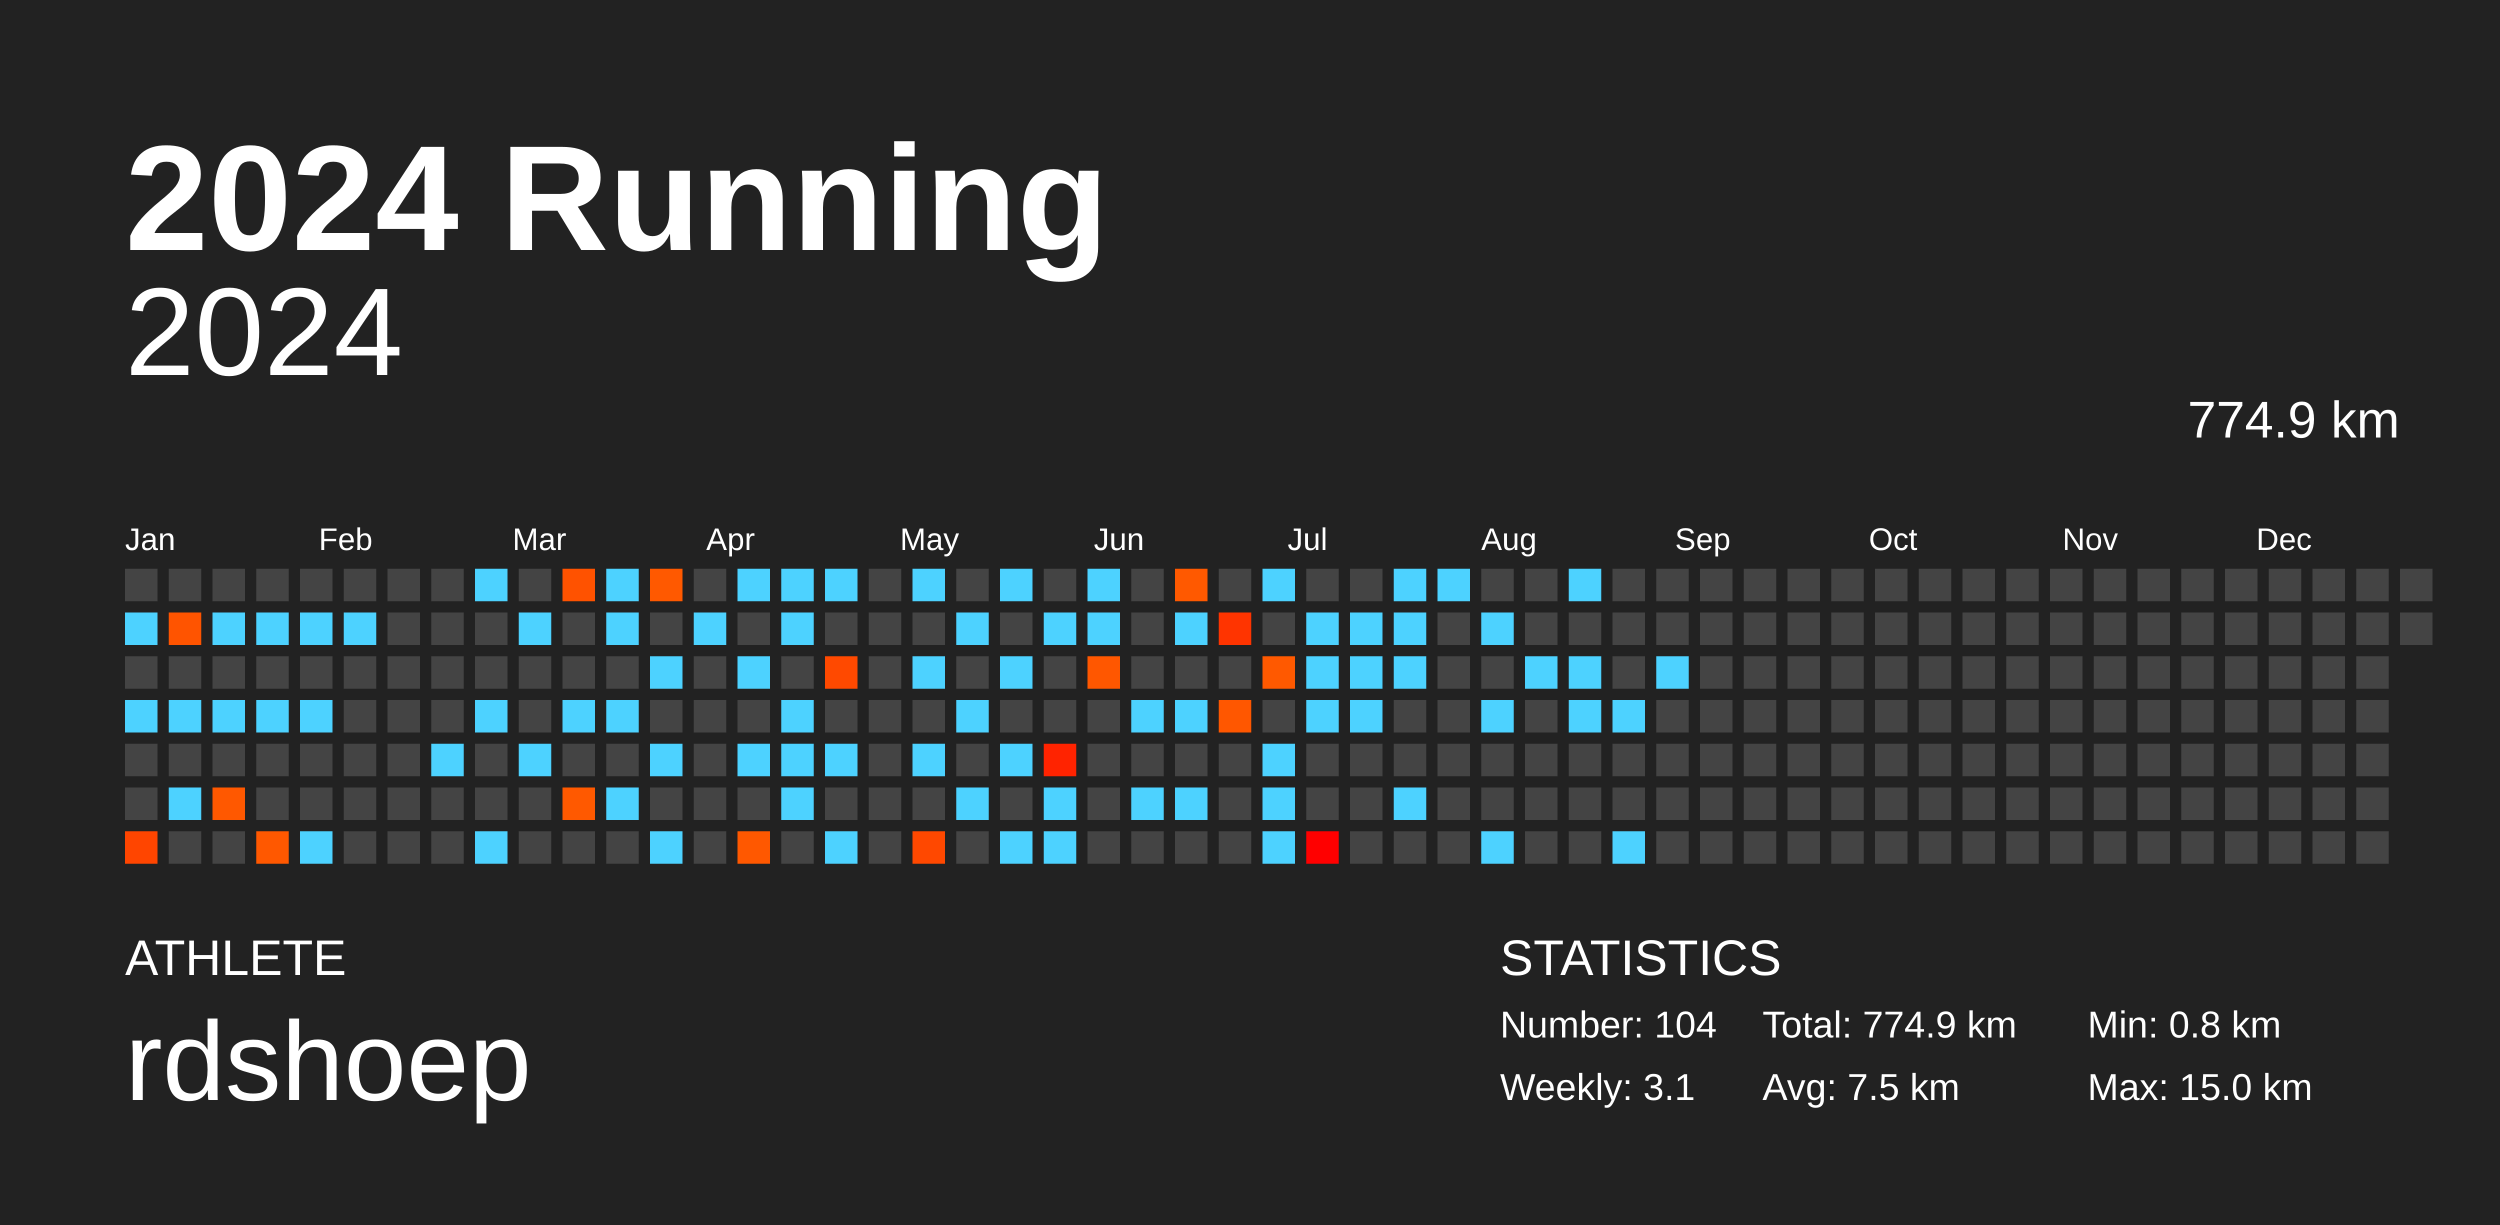
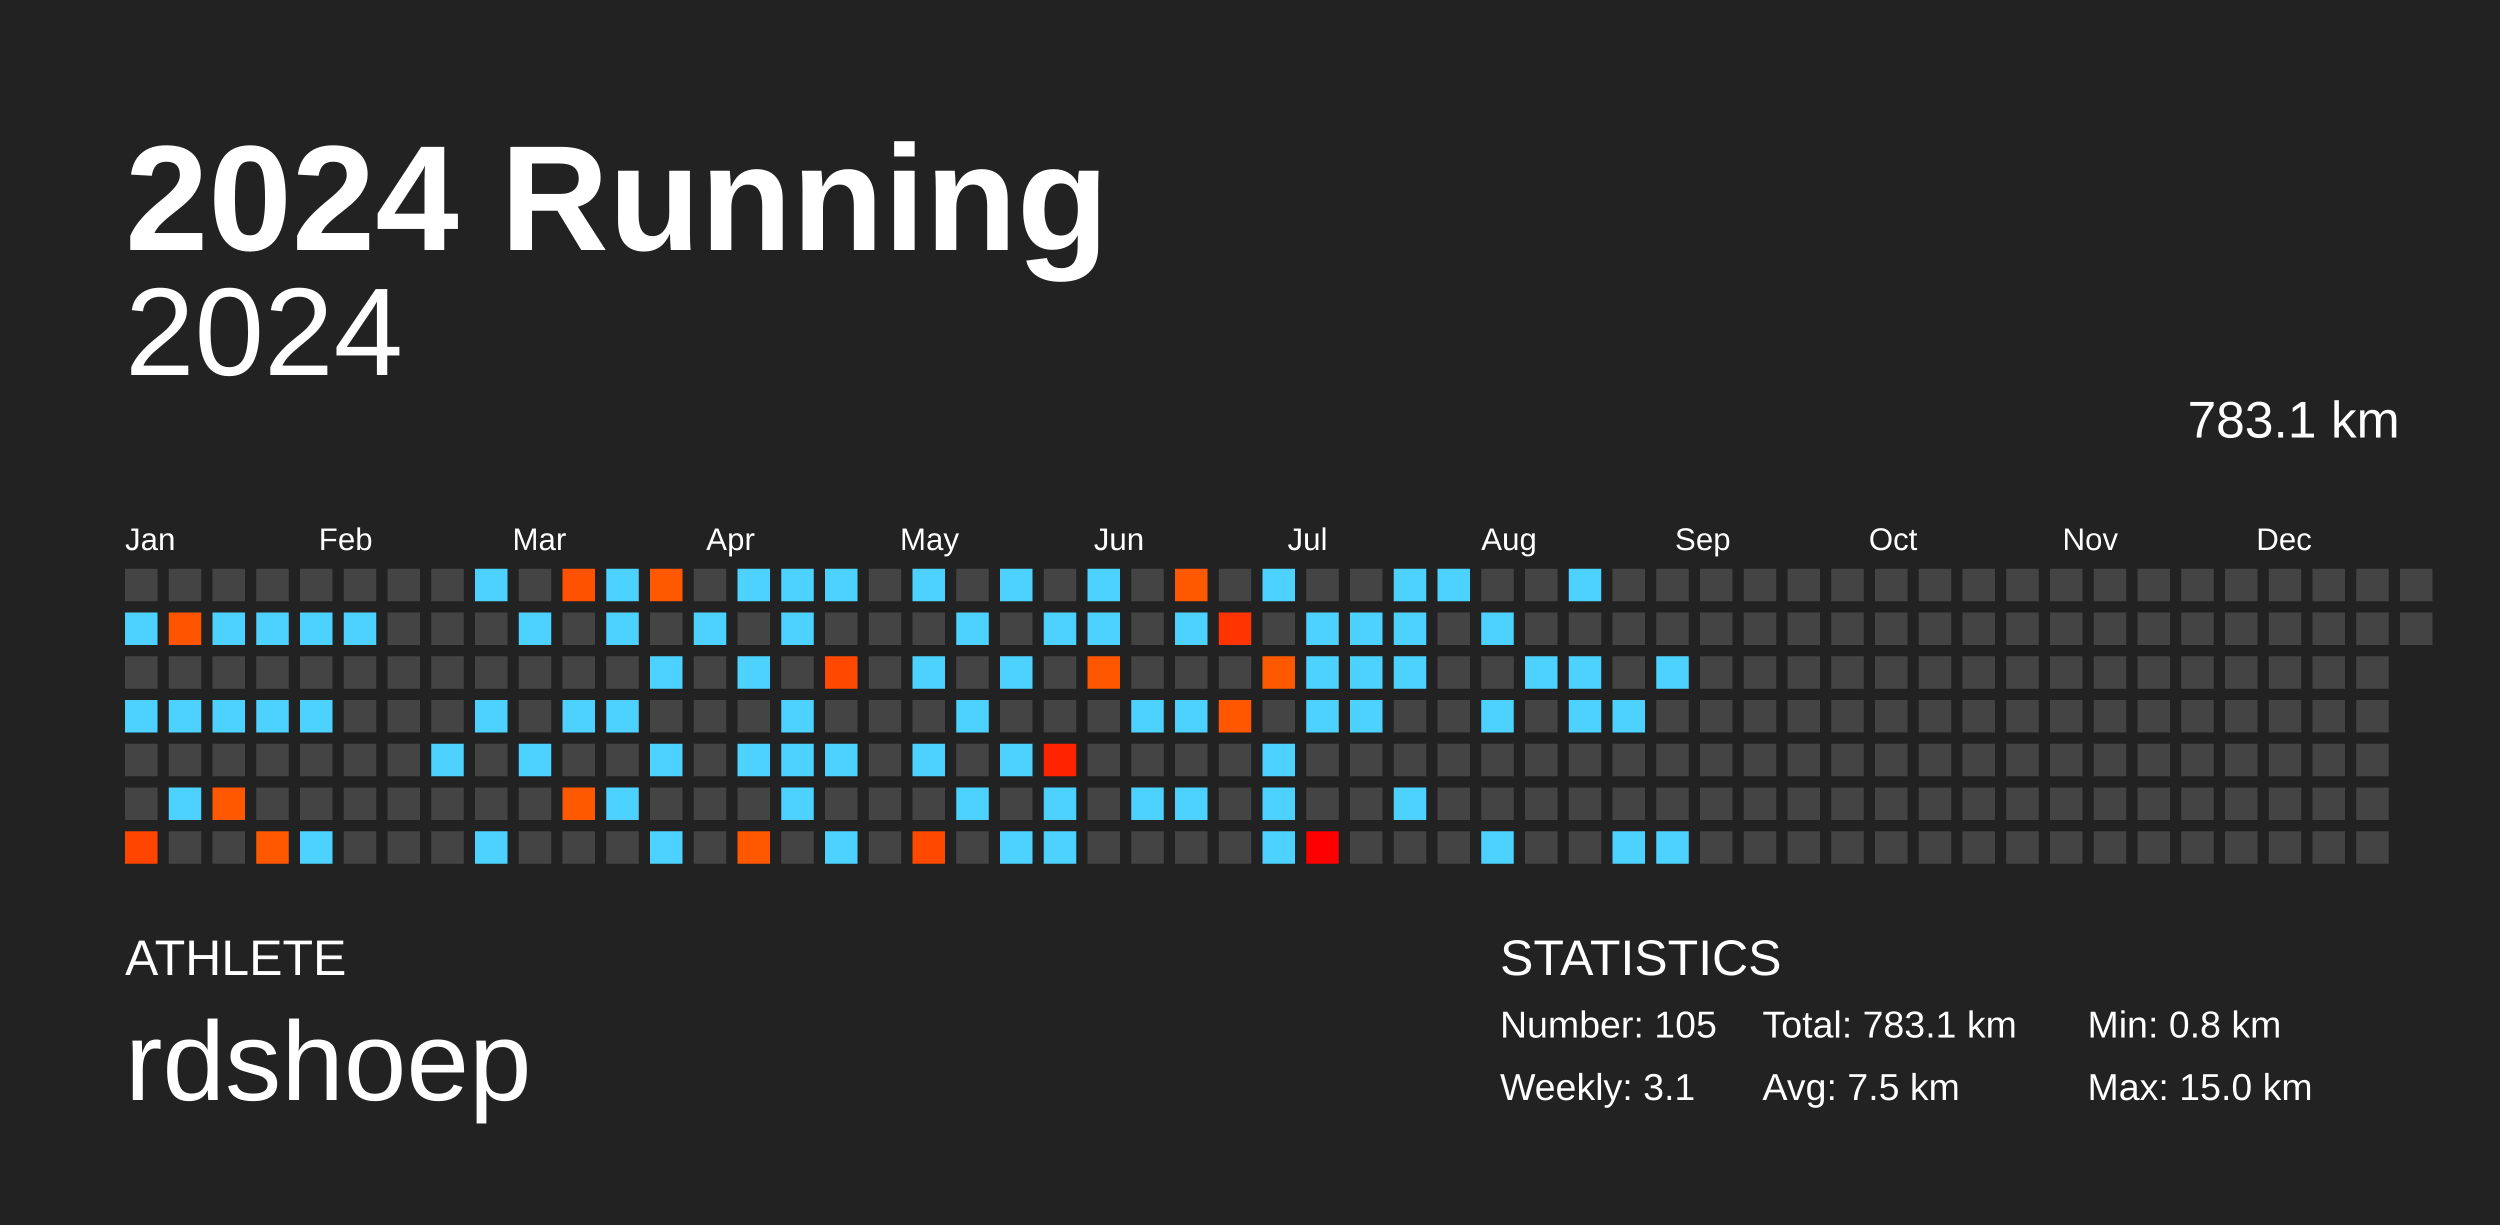
<svg xmlns="http://www.w3.org/2000/svg" baseProfile="full" height="98mm" version="1.1" viewBox="0,0,200,98" width="200mm">
  <defs />
  <rect fill="#222222" height="98" width="200" x="0" y="0" />
  <text fill="#FFFFFF" style="font-size:12px; font-family:Arial; font-weight:bold;" x="10" y="20">2024 Running</text>
  <text fill="#FFFFFF" style="font-size:4px; font-family:Arial" x="10" y="78">ATHLETE</text>
  <text fill="#FFFFFF" style="font-size:9px; font-family:Arial" x="10" y="88">rdshoep</text>
  <text fill="#FFFFFF" style="font-size:4px; font-family:Arial" x="120" y="78">STATISTICS</text>
-   <text fill="#FFFFFF" style="font-size:3px; font-family:Arial" x="120" y="83">Number: 104</text>
+   <text fill="#FFFFFF" style="font-size:3px; font-family:Arial" x="120" y="83">Number: 105</text>
  <text fill="#FFFFFF" style="font-size:3px; font-family:Arial" x="120" y="88">Weekly: 3.1</text>
-   <text fill="#FFFFFF" style="font-size:3px; font-family:Arial" x="141" y="83">Total: 774.9 km</text>
+   <text fill="#FFFFFF" style="font-size:3px; font-family:Arial" x="141" y="83">Total: 783.1 km</text>
  <text fill="#FFFFFF" style="font-size:3px; font-family:Arial" x="141" y="88">Avg: 7.5 km</text>
  <text fill="#FFFFFF" style="font-size:3px; font-family:Arial" x="167" y="83">Min: 0.8 km</text>
  <text fill="#FFFFFF" style="font-size:3px; font-family:Arial" x="167" y="88">Max: 15.0 km</text>
  <text alignment-baseline="hanging" fill="#FFFFFF" style="font-size:10.0px; font-family:Arial;" x="10" y="30">2024</text>
-   <text alignment-baseline="hanging" fill="#FFFFFF" style="font-size:4.125px; font-family:Arial;" x="175" y="35">774.9 km</text>
+   <text alignment-baseline="hanging" fill="#FFFFFF" style="font-size:4.125px; font-family:Arial;" x="175" y="35">783.1 km</text>
  <text fill="#FFFFFF" style="font-size:2.5px; font-family:Arial" x="10.0" y="44">Jan</text>
  <text fill="#FFFFFF" style="font-size:2.5px; font-family:Arial" x="25.5" y="44">Feb</text>
  <text fill="#FFFFFF" style="font-size:2.5px; font-family:Arial" x="41.0" y="44">Mar</text>
  <text fill="#FFFFFF" style="font-size:2.5px; font-family:Arial" x="56.5" y="44">Apr</text>
  <text fill="#FFFFFF" style="font-size:2.5px; font-family:Arial" x="72.0" y="44">May</text>
  <text fill="#FFFFFF" style="font-size:2.5px; font-family:Arial" x="87.5" y="44">Jun</text>
  <text fill="#FFFFFF" style="font-size:2.5px; font-family:Arial" x="103.0" y="44">Jul</text>
  <text fill="#FFFFFF" style="font-size:2.5px; font-family:Arial" x="118.5" y="44">Aug</text>
  <text fill="#FFFFFF" style="font-size:2.5px; font-family:Arial" x="134.0" y="44">Sep</text>
  <text fill="#FFFFFF" style="font-size:2.5px; font-family:Arial" x="149.5" y="44">Oct</text>
  <text fill="#FFFFFF" style="font-size:2.5px; font-family:Arial" x="165.0" y="44">Nov</text>
  <text fill="#FFFFFF" style="font-size:2.5px; font-family:Arial" x="180.5" y="44">Dec</text>
  <rect fill="#444444" height="2.6" width="2.6" x="10.0" y="45.5" />
  <rect fill="#4dd2ff" height="2.6" width="2.6" x="10.0" y="49.0" />
  <rect fill="#444444" height="2.6" width="2.6" x="10.0" y="52.5" />
  <rect fill="#4dd2ff" height="2.6" width="2.6" x="10.0" y="56.0" />
  <rect fill="#444444" height="2.6" width="2.6" x="10.0" y="59.5" />
  <rect fill="#444444" height="2.6" width="2.6" x="10.0" y="63.0" />
  <rect fill="#ff4500" height="2.6" width="2.6" x="10.0" y="66.5" />
  <rect fill="#444444" height="2.6" width="2.6" x="13.5" y="45.5" />
  <rect fill="#ff5400" height="2.6" width="2.6" x="13.5" y="49.0" />
  <rect fill="#444444" height="2.6" width="2.6" x="13.5" y="52.5" />
  <rect fill="#4dd2ff" height="2.6" width="2.6" x="13.5" y="56.0" />
  <rect fill="#444444" height="2.6" width="2.6" x="13.5" y="59.5" />
  <rect fill="#4dd2ff" height="2.6" width="2.6" x="13.5" y="63.0" />
  <rect fill="#444444" height="2.6" width="2.6" x="13.5" y="66.5" />
  <rect fill="#444444" height="2.6" width="2.6" x="17.0" y="45.5" />
  <rect fill="#4dd2ff" height="2.6" width="2.6" x="17.0" y="49.0" />
  <rect fill="#444444" height="2.6" width="2.6" x="17.0" y="52.5" />
  <rect fill="#4dd2ff" height="2.6" width="2.6" x="17.0" y="56.0" />
  <rect fill="#444444" height="2.6" width="2.6" x="17.0" y="59.5" />
  <rect fill="#ff5800" height="2.6" width="2.6" x="17.0" y="63.0" />
  <rect fill="#444444" height="2.6" width="2.6" x="17.0" y="66.5" />
  <rect fill="#444444" height="2.6" width="2.6" x="20.5" y="45.5" />
  <rect fill="#4dd2ff" height="2.6" width="2.6" x="20.5" y="49.0" />
  <rect fill="#444444" height="2.6" width="2.6" x="20.5" y="52.5" />
  <rect fill="#4dd2ff" height="2.6" width="2.6" x="20.5" y="56.0" />
  <rect fill="#444444" height="2.6" width="2.6" x="20.5" y="59.5" />
  <rect fill="#444444" height="2.6" width="2.6" x="20.5" y="63.0" />
  <rect fill="#ff5800" height="2.6" width="2.6" x="20.5" y="66.5" />
  <rect fill="#444444" height="2.6" width="2.6" x="24.0" y="45.5" />
  <rect fill="#4dd2ff" height="2.6" width="2.6" x="24.0" y="49.0" />
  <rect fill="#444444" height="2.6" width="2.6" x="24.0" y="52.5" />
  <rect fill="#4dd2ff" height="2.6" width="2.6" x="24.0" y="56.0" />
  <rect fill="#444444" height="2.6" width="2.6" x="24.0" y="59.5" />
  <rect fill="#444444" height="2.6" width="2.6" x="24.0" y="63.0" />
  <rect fill="#4dd2ff" height="2.6" width="2.6" x="24.0" y="66.5" />
  <rect fill="#444444" height="2.6" width="2.6" x="27.5" y="45.5" />
  <rect fill="#4dd2ff" height="2.6" width="2.6" x="27.5" y="49.0" />
  <rect fill="#444444" height="2.6" width="2.6" x="27.5" y="52.5" />
  <rect fill="#444444" height="2.6" width="2.6" x="27.5" y="56.0" />
  <rect fill="#444444" height="2.6" width="2.6" x="27.5" y="59.5" />
  <rect fill="#444444" height="2.6" width="2.6" x="27.5" y="63.0" />
  <rect fill="#444444" height="2.6" width="2.6" x="27.5" y="66.5" />
  <rect fill="#444444" height="2.6" width="2.6" x="31.0" y="45.5" />
  <rect fill="#444444" height="2.6" width="2.6" x="31.0" y="49.0" />
  <rect fill="#444444" height="2.6" width="2.6" x="31.0" y="52.5" />
  <rect fill="#444444" height="2.6" width="2.6" x="31.0" y="56.0" />
  <rect fill="#444444" height="2.6" width="2.6" x="31.0" y="59.5" />
  <rect fill="#444444" height="2.6" width="2.6" x="31.0" y="63.0" />
  <rect fill="#444444" height="2.6" width="2.6" x="31.0" y="66.5" />
  <rect fill="#444444" height="2.6" width="2.6" x="34.5" y="45.5" />
  <rect fill="#444444" height="2.6" width="2.6" x="34.5" y="49.0" />
  <rect fill="#444444" height="2.6" width="2.6" x="34.5" y="52.5" />
  <rect fill="#444444" height="2.6" width="2.6" x="34.5" y="56.0" />
  <rect fill="#4dd2ff" height="2.6" width="2.6" x="34.5" y="59.5" />
  <rect fill="#444444" height="2.6" width="2.6" x="34.5" y="63.0" />
  <rect fill="#444444" height="2.6" width="2.6" x="34.5" y="66.5" />
  <rect fill="#4dd2ff" height="2.6" width="2.6" x="38.0" y="45.5" />
  <rect fill="#444444" height="2.6" width="2.6" x="38.0" y="49.0" />
  <rect fill="#444444" height="2.6" width="2.6" x="38.0" y="52.5" />
  <rect fill="#4dd2ff" height="2.6" width="2.6" x="38.0" y="56.0" />
  <rect fill="#444444" height="2.6" width="2.6" x="38.0" y="59.5" />
  <rect fill="#444444" height="2.6" width="2.6" x="38.0" y="63.0" />
  <rect fill="#4dd2ff" height="2.6" width="2.6" x="38.0" y="66.5" />
  <rect fill="#444444" height="2.6" width="2.6" x="41.5" y="45.5" />
  <rect fill="#4dd2ff" height="2.6" width="2.6" x="41.5" y="49.0" />
  <rect fill="#444444" height="2.6" width="2.6" x="41.5" y="52.5" />
  <rect fill="#444444" height="2.6" width="2.6" x="41.5" y="56.0" />
  <rect fill="#4dd2ff" height="2.6" width="2.6" x="41.5" y="59.5" />
  <rect fill="#444444" height="2.6" width="2.6" x="41.5" y="63.0" />
  <rect fill="#444444" height="2.6" width="2.6" x="41.5" y="66.5" />
  <rect fill="#ff5200" height="2.6" width="2.6" x="45.0" y="45.5" />
  <rect fill="#444444" height="2.6" width="2.6" x="45.0" y="49.0" />
  <rect fill="#444444" height="2.6" width="2.6" x="45.0" y="52.5" />
  <rect fill="#4dd2ff" height="2.6" width="2.6" x="45.0" y="56.0" />
  <rect fill="#444444" height="2.6" width="2.6" x="45.0" y="59.5" />
  <rect fill="#ff5900" height="2.6" width="2.6" x="45.0" y="63.0" />
  <rect fill="#444444" height="2.6" width="2.6" x="45.0" y="66.5" />
  <rect fill="#4dd2ff" height="2.6" width="2.6" x="48.5" y="45.5" />
  <rect fill="#4dd2ff" height="2.6" width="2.6" x="48.5" y="49.0" />
  <rect fill="#444444" height="2.6" width="2.6" x="48.5" y="52.5" />
  <rect fill="#4dd2ff" height="2.6" width="2.6" x="48.5" y="56.0" />
  <rect fill="#444444" height="2.6" width="2.6" x="48.5" y="59.5" />
  <rect fill="#4dd2ff" height="2.6" width="2.6" x="48.5" y="63.0" />
  <rect fill="#444444" height="2.6" width="2.6" x="48.5" y="66.5" />
  <rect fill="#ff5900" height="2.6" width="2.6" x="52.0" y="45.5" />
  <rect fill="#444444" height="2.6" width="2.6" x="52.0" y="49.0" />
  <rect fill="#4dd2ff" height="2.6" width="2.6" x="52.0" y="52.5" />
  <rect fill="#444444" height="2.6" width="2.6" x="52.0" y="56.0" />
  <rect fill="#4dd2ff" height="2.6" width="2.6" x="52.0" y="59.5" />
  <rect fill="#444444" height="2.6" width="2.6" x="52.0" y="63.0" />
  <rect fill="#4dd2ff" height="2.6" width="2.6" x="52.0" y="66.5" />
  <rect fill="#444444" height="2.6" width="2.6" x="55.5" y="45.5" />
  <rect fill="#4dd2ff" height="2.6" width="2.6" x="55.5" y="49.0" />
  <rect fill="#444444" height="2.6" width="2.6" x="55.5" y="52.5" />
  <rect fill="#444444" height="2.6" width="2.6" x="55.5" y="56.0" />
  <rect fill="#444444" height="2.6" width="2.6" x="55.5" y="59.5" />
  <rect fill="#444444" height="2.6" width="2.6" x="55.5" y="63.0" />
  <rect fill="#444444" height="2.6" width="2.6" x="55.5" y="66.5" />
  <rect fill="#4dd2ff" height="2.6" width="2.6" x="59.0" y="45.5" />
  <rect fill="#444444" height="2.6" width="2.6" x="59.0" y="49.0" />
  <rect fill="#4dd2ff" height="2.6" width="2.6" x="59.0" y="52.5" />
  <rect fill="#444444" height="2.6" width="2.6" x="59.0" y="56.0" />
  <rect fill="#4dd2ff" height="2.6" width="2.6" x="59.0" y="59.5" />
  <rect fill="#444444" height="2.6" width="2.6" x="59.0" y="63.0" />
  <rect fill="#ff5800" height="2.6" width="2.6" x="59.0" y="66.5" />
  <rect fill="#4dd2ff" height="2.6" width="2.6" x="62.5" y="45.5" />
  <rect fill="#4dd2ff" height="2.6" width="2.6" x="62.5" y="49.0" />
  <rect fill="#444444" height="2.6" width="2.6" x="62.5" y="52.5" />
  <rect fill="#4dd2ff" height="2.6" width="2.6" x="62.5" y="56.0" />
  <rect fill="#4dd2ff" height="2.6" width="2.6" x="62.5" y="59.5" />
  <rect fill="#4dd2ff" height="2.6" width="2.6" x="62.5" y="63.0" />
  <rect fill="#444444" height="2.6" width="2.6" x="62.5" y="66.5" />
  <rect fill="#4dd2ff" height="2.6" width="2.6" x="66.0" y="45.5" />
  <rect fill="#444444" height="2.6" width="2.6" x="66.0" y="49.0" />
  <rect fill="#ff4900" height="2.6" width="2.6" x="66.0" y="52.5" />
  <rect fill="#444444" height="2.6" width="2.6" x="66.0" y="56.0" />
  <rect fill="#4dd2ff" height="2.6" width="2.6" x="66.0" y="59.5" />
  <rect fill="#444444" height="2.6" width="2.6" x="66.0" y="63.0" />
  <rect fill="#4dd2ff" height="2.6" width="2.6" x="66.0" y="66.5" />
  <rect fill="#444444" height="2.6" width="2.6" x="69.5" y="45.5" />
  <rect fill="#444444" height="2.6" width="2.6" x="69.5" y="49.0" />
  <rect fill="#444444" height="2.6" width="2.6" x="69.5" y="52.5" />
  <rect fill="#444444" height="2.6" width="2.6" x="69.5" y="56.0" />
  <rect fill="#444444" height="2.6" width="2.6" x="69.5" y="59.5" />
  <rect fill="#444444" height="2.6" width="2.6" x="69.5" y="63.0" />
  <rect fill="#444444" height="2.6" width="2.6" x="69.5" y="66.5" />
  <rect fill="#4dd2ff" height="2.6" width="2.6" x="73.0" y="45.5" />
  <rect fill="#444444" height="2.6" width="2.6" x="73.0" y="49.0" />
  <rect fill="#4dd2ff" height="2.6" width="2.6" x="73.0" y="52.5" />
  <rect fill="#444444" height="2.6" width="2.6" x="73.0" y="56.0" />
  <rect fill="#4dd2ff" height="2.6" width="2.6" x="73.0" y="59.5" />
  <rect fill="#444444" height="2.6" width="2.6" x="73.0" y="63.0" />
  <rect fill="#ff4800" height="2.6" width="2.6" x="73.0" y="66.5" />
  <rect fill="#444444" height="2.6" width="2.6" x="76.5" y="45.5" />
  <rect fill="#4dd2ff" height="2.6" width="2.6" x="76.5" y="49.0" />
  <rect fill="#444444" height="2.6" width="2.6" x="76.5" y="52.5" />
  <rect fill="#4dd2ff" height="2.6" width="2.6" x="76.5" y="56.0" />
  <rect fill="#444444" height="2.6" width="2.6" x="76.5" y="59.5" />
  <rect fill="#4dd2ff" height="2.6" width="2.6" x="76.5" y="63.0" />
  <rect fill="#444444" height="2.6" width="2.6" x="76.5" y="66.5" />
  <rect fill="#4dd2ff" height="2.6" width="2.6" x="80.0" y="45.5" />
  <rect fill="#444444" height="2.6" width="2.6" x="80.0" y="49.0" />
  <rect fill="#4dd2ff" height="2.6" width="2.6" x="80.0" y="52.5" />
  <rect fill="#444444" height="2.6" width="2.6" x="80.0" y="56.0" />
  <rect fill="#4dd2ff" height="2.6" width="2.6" x="80.0" y="59.5" />
  <rect fill="#444444" height="2.6" width="2.6" x="80.0" y="63.0" />
  <rect fill="#4dd2ff" height="2.6" width="2.6" x="80.0" y="66.5" />
  <rect fill="#444444" height="2.6" width="2.6" x="83.5" y="45.5" />
  <rect fill="#4dd2ff" height="2.6" width="2.6" x="83.5" y="49.0" />
  <rect fill="#444444" height="2.6" width="2.6" x="83.5" y="52.5" />
  <rect fill="#444444" height="2.6" width="2.6" x="83.5" y="56.0" />
  <rect fill="#ff2300" height="2.6" width="2.6" x="83.5" y="59.5" />
  <rect fill="#4dd2ff" height="2.6" width="2.6" x="83.5" y="63.0" />
  <rect fill="#4dd2ff" height="2.6" width="2.6" x="83.5" y="66.5" />
  <rect fill="#4dd2ff" height="2.6" width="2.6" x="87.0" y="45.5" />
  <rect fill="#4dd2ff" height="2.6" width="2.6" x="87.0" y="49.0" />
  <rect fill="#ff5700" height="2.6" width="2.6" x="87.0" y="52.5" />
  <rect fill="#444444" height="2.6" width="2.6" x="87.0" y="56.0" />
  <rect fill="#444444" height="2.6" width="2.6" x="87.0" y="59.5" />
  <rect fill="#444444" height="2.6" width="2.6" x="87.0" y="63.0" />
  <rect fill="#444444" height="2.6" width="2.6" x="87.0" y="66.5" />
  <rect fill="#444444" height="2.6" width="2.6" x="90.5" y="45.5" />
  <rect fill="#444444" height="2.6" width="2.6" x="90.5" y="49.0" />
  <rect fill="#444444" height="2.6" width="2.6" x="90.5" y="52.5" />
  <rect fill="#4dd2ff" height="2.6" width="2.6" x="90.5" y="56.0" />
  <rect fill="#444444" height="2.6" width="2.6" x="90.5" y="59.5" />
  <rect fill="#4dd2ff" height="2.6" width="2.6" x="90.5" y="63.0" />
  <rect fill="#444444" height="2.6" width="2.6" x="90.5" y="66.5" />
  <rect fill="#ff5900" height="2.6" width="2.6" x="94.0" y="45.5" />
  <rect fill="#4dd2ff" height="2.6" width="2.6" x="94.0" y="49.0" />
  <rect fill="#444444" height="2.6" width="2.6" x="94.0" y="52.5" />
  <rect fill="#4dd2ff" height="2.6" width="2.6" x="94.0" y="56.0" />
  <rect fill="#444444" height="2.6" width="2.6" x="94.0" y="59.5" />
  <rect fill="#4dd2ff" height="2.6" width="2.6" x="94.0" y="63.0" />
  <rect fill="#444444" height="2.6" width="2.6" x="94.0" y="66.5" />
  <rect fill="#444444" height="2.6" width="2.6" x="97.5" y="45.5" />
  <rect fill="#ff3400" height="2.6" width="2.6" x="97.5" y="49.0" />
  <rect fill="#444444" height="2.6" width="2.6" x="97.5" y="52.5" />
  <rect fill="#ff5700" height="2.6" width="2.6" x="97.5" y="56.0" />
  <rect fill="#444444" height="2.6" width="2.6" x="97.5" y="59.5" />
  <rect fill="#444444" height="2.6" width="2.6" x="97.5" y="63.0" />
  <rect fill="#444444" height="2.6" width="2.6" x="97.5" y="66.5" />
  <rect fill="#4dd2ff" height="2.6" width="2.6" x="101.0" y="45.5" />
  <rect fill="#444444" height="2.6" width="2.6" x="101.0" y="49.0" />
  <rect fill="#ff5900" height="2.6" width="2.6" x="101.0" y="52.5" />
  <rect fill="#444444" height="2.6" width="2.6" x="101.0" y="56.0" />
  <rect fill="#4dd2ff" height="2.6" width="2.6" x="101.0" y="59.5" />
  <rect fill="#4dd2ff" height="2.6" width="2.6" x="101.0" y="63.0" />
  <rect fill="#4dd2ff" height="2.6" width="2.6" x="101.0" y="66.5" />
  <rect fill="#444444" height="2.6" width="2.6" x="104.5" y="45.5" />
  <rect fill="#4dd2ff" height="2.6" width="2.6" x="104.5" y="49.0" />
  <rect fill="#4dd2ff" height="2.6" width="2.6" x="104.5" y="52.5" />
  <rect fill="#4dd2ff" height="2.6" width="2.6" x="104.5" y="56.0" />
  <rect fill="#444444" height="2.6" width="2.6" x="104.5" y="59.5" />
  <rect fill="#444444" height="2.6" width="2.6" x="104.5" y="63.0" />
  <rect fill="#ff0000" height="2.6" width="2.6" x="104.5" y="66.5" />
  <rect fill="#444444" height="2.6" width="2.6" x="108.0" y="45.5" />
  <rect fill="#4dd2ff" height="2.6" width="2.6" x="108.0" y="49.0" />
  <rect fill="#4dd2ff" height="2.6" width="2.6" x="108.0" y="52.5" />
  <rect fill="#4dd2ff" height="2.6" width="2.6" x="108.0" y="56.0" />
  <rect fill="#444444" height="2.6" width="2.6" x="108.0" y="59.5" />
  <rect fill="#444444" height="2.6" width="2.6" x="108.0" y="63.0" />
  <rect fill="#444444" height="2.6" width="2.6" x="108.0" y="66.5" />
  <rect fill="#4dd2ff" height="2.6" width="2.6" x="111.5" y="45.5" />
  <rect fill="#4dd2ff" height="2.6" width="2.6" x="111.5" y="49.0" />
  <rect fill="#4dd2ff" height="2.6" width="2.6" x="111.5" y="52.5" />
  <rect fill="#444444" height="2.6" width="2.6" x="111.5" y="56.0" />
  <rect fill="#444444" height="2.6" width="2.6" x="111.5" y="59.5" />
  <rect fill="#4dd2ff" height="2.6" width="2.6" x="111.5" y="63.0" />
  <rect fill="#444444" height="2.6" width="2.6" x="111.5" y="66.5" />
  <rect fill="#4dd2ff" height="2.6" width="2.6" x="115.0" y="45.5" />
  <rect fill="#444444" height="2.6" width="2.6" x="115.0" y="49.0" />
  <rect fill="#444444" height="2.6" width="2.6" x="115.0" y="52.5" />
  <rect fill="#444444" height="2.6" width="2.6" x="115.0" y="56.0" />
  <rect fill="#444444" height="2.6" width="2.6" x="115.0" y="59.5" />
  <rect fill="#444444" height="2.6" width="2.6" x="115.0" y="63.0" />
  <rect fill="#444444" height="2.6" width="2.6" x="115.0" y="66.5" />
  <rect fill="#444444" height="2.6" width="2.6" x="118.5" y="45.5" />
  <rect fill="#4dd2ff" height="2.6" width="2.6" x="118.5" y="49.0" />
  <rect fill="#444444" height="2.6" width="2.6" x="118.5" y="52.5" />
  <rect fill="#4dd2ff" height="2.6" width="2.6" x="118.5" y="56.0" />
  <rect fill="#444444" height="2.6" width="2.6" x="118.5" y="59.5" />
  <rect fill="#444444" height="2.6" width="2.6" x="118.5" y="63.0" />
  <rect fill="#4dd2ff" height="2.6" width="2.6" x="118.5" y="66.5" />
  <rect fill="#444444" height="2.6" width="2.6" x="122.0" y="45.5" />
  <rect fill="#444444" height="2.6" width="2.6" x="122.0" y="49.0" />
  <rect fill="#4dd2ff" height="2.6" width="2.6" x="122.0" y="52.5" />
  <rect fill="#444444" height="2.6" width="2.6" x="122.0" y="56.0" />
  <rect fill="#444444" height="2.6" width="2.6" x="122.0" y="59.5" />
  <rect fill="#444444" height="2.6" width="2.6" x="122.0" y="63.0" />
  <rect fill="#444444" height="2.6" width="2.6" x="122.0" y="66.5" />
  <rect fill="#4dd2ff" height="2.6" width="2.6" x="125.5" y="45.5" />
  <rect fill="#444444" height="2.6" width="2.6" x="125.5" y="49.0" />
  <rect fill="#4dd2ff" height="2.6" width="2.6" x="125.5" y="52.5" />
  <rect fill="#4dd2ff" height="2.6" width="2.6" x="125.5" y="56.0" />
  <rect fill="#444444" height="2.6" width="2.6" x="125.5" y="59.5" />
  <rect fill="#444444" height="2.6" width="2.6" x="125.5" y="63.0" />
  <rect fill="#444444" height="2.6" width="2.6" x="125.5" y="66.5" />
  <rect fill="#444444" height="2.6" width="2.6" x="129.0" y="45.5" />
  <rect fill="#444444" height="2.6" width="2.6" x="129.0" y="49.0" />
  <rect fill="#444444" height="2.6" width="2.6" x="129.0" y="52.5" />
  <rect fill="#4dd2ff" height="2.6" width="2.6" x="129.0" y="56.0" />
  <rect fill="#444444" height="2.6" width="2.6" x="129.0" y="59.5" />
  <rect fill="#444444" height="2.6" width="2.6" x="129.0" y="63.0" />
  <rect fill="#4dd2ff" height="2.6" width="2.6" x="129.0" y="66.5" />
  <rect fill="#444444" height="2.6" width="2.6" x="132.5" y="45.5" />
  <rect fill="#444444" height="2.6" width="2.6" x="132.5" y="49.0" />
  <rect fill="#4dd2ff" height="2.6" width="2.6" x="132.5" y="52.5" />
  <rect fill="#444444" height="2.6" width="2.6" x="132.5" y="56.0" />
  <rect fill="#444444" height="2.6" width="2.6" x="132.5" y="59.5" />
  <rect fill="#444444" height="2.6" width="2.6" x="132.5" y="63.0" />
-   <rect fill="#444444" height="2.6" width="2.6" x="132.5" y="66.5" />
+   <rect fill="#4dd2ff" height="2.6" width="2.6" x="132.5" y="66.5" />
  <rect fill="#444444" height="2.6" width="2.6" x="136.0" y="45.5" />
  <rect fill="#444444" height="2.6" width="2.6" x="136.0" y="49.0" />
  <rect fill="#444444" height="2.6" width="2.6" x="136.0" y="52.5" />
  <rect fill="#444444" height="2.6" width="2.6" x="136.0" y="56.0" />
  <rect fill="#444444" height="2.6" width="2.6" x="136.0" y="59.5" />
  <rect fill="#444444" height="2.6" width="2.6" x="136.0" y="63.0" />
  <rect fill="#444444" height="2.6" width="2.6" x="136.0" y="66.5" />
  <rect fill="#444444" height="2.6" width="2.6" x="139.5" y="45.5" />
  <rect fill="#444444" height="2.6" width="2.6" x="139.5" y="49.0" />
  <rect fill="#444444" height="2.6" width="2.6" x="139.5" y="52.5" />
  <rect fill="#444444" height="2.6" width="2.6" x="139.5" y="56.0" />
  <rect fill="#444444" height="2.6" width="2.6" x="139.5" y="59.5" />
  <rect fill="#444444" height="2.6" width="2.6" x="139.5" y="63.0" />
  <rect fill="#444444" height="2.6" width="2.6" x="139.5" y="66.5" />
  <rect fill="#444444" height="2.6" width="2.6" x="143.0" y="45.5" />
  <rect fill="#444444" height="2.6" width="2.6" x="143.0" y="49.0" />
  <rect fill="#444444" height="2.6" width="2.6" x="143.0" y="52.5" />
  <rect fill="#444444" height="2.6" width="2.6" x="143.0" y="56.0" />
  <rect fill="#444444" height="2.6" width="2.6" x="143.0" y="59.5" />
  <rect fill="#444444" height="2.6" width="2.6" x="143.0" y="63.0" />
  <rect fill="#444444" height="2.6" width="2.6" x="143.0" y="66.5" />
  <rect fill="#444444" height="2.6" width="2.6" x="146.5" y="45.5" />
  <rect fill="#444444" height="2.6" width="2.6" x="146.5" y="49.0" />
  <rect fill="#444444" height="2.6" width="2.6" x="146.5" y="52.5" />
  <rect fill="#444444" height="2.6" width="2.6" x="146.5" y="56.0" />
  <rect fill="#444444" height="2.6" width="2.6" x="146.5" y="59.5" />
  <rect fill="#444444" height="2.6" width="2.6" x="146.5" y="63.0" />
  <rect fill="#444444" height="2.6" width="2.6" x="146.5" y="66.5" />
  <rect fill="#444444" height="2.6" width="2.6" x="150.0" y="45.5" />
  <rect fill="#444444" height="2.6" width="2.6" x="150.0" y="49.0" />
  <rect fill="#444444" height="2.6" width="2.6" x="150.0" y="52.5" />
  <rect fill="#444444" height="2.6" width="2.6" x="150.0" y="56.0" />
  <rect fill="#444444" height="2.6" width="2.6" x="150.0" y="59.5" />
  <rect fill="#444444" height="2.6" width="2.6" x="150.0" y="63.0" />
  <rect fill="#444444" height="2.6" width="2.6" x="150.0" y="66.5" />
  <rect fill="#444444" height="2.6" width="2.6" x="153.5" y="45.5" />
  <rect fill="#444444" height="2.6" width="2.6" x="153.5" y="49.0" />
  <rect fill="#444444" height="2.6" width="2.6" x="153.5" y="52.5" />
  <rect fill="#444444" height="2.6" width="2.6" x="153.5" y="56.0" />
  <rect fill="#444444" height="2.6" width="2.6" x="153.5" y="59.5" />
  <rect fill="#444444" height="2.6" width="2.6" x="153.5" y="63.0" />
  <rect fill="#444444" height="2.6" width="2.6" x="153.5" y="66.5" />
  <rect fill="#444444" height="2.6" width="2.6" x="157.0" y="45.5" />
  <rect fill="#444444" height="2.6" width="2.6" x="157.0" y="49.0" />
  <rect fill="#444444" height="2.6" width="2.6" x="157.0" y="52.5" />
  <rect fill="#444444" height="2.6" width="2.6" x="157.0" y="56.0" />
  <rect fill="#444444" height="2.6" width="2.6" x="157.0" y="59.5" />
  <rect fill="#444444" height="2.6" width="2.6" x="157.0" y="63.0" />
  <rect fill="#444444" height="2.6" width="2.6" x="157.0" y="66.5" />
  <rect fill="#444444" height="2.6" width="2.6" x="160.5" y="45.5" />
  <rect fill="#444444" height="2.6" width="2.6" x="160.5" y="49.0" />
  <rect fill="#444444" height="2.6" width="2.6" x="160.5" y="52.5" />
  <rect fill="#444444" height="2.6" width="2.6" x="160.5" y="56.0" />
  <rect fill="#444444" height="2.6" width="2.6" x="160.5" y="59.5" />
  <rect fill="#444444" height="2.6" width="2.6" x="160.5" y="63.0" />
  <rect fill="#444444" height="2.6" width="2.6" x="160.5" y="66.5" />
  <rect fill="#444444" height="2.6" width="2.6" x="164.0" y="45.5" />
  <rect fill="#444444" height="2.6" width="2.6" x="164.0" y="49.0" />
  <rect fill="#444444" height="2.6" width="2.6" x="164.0" y="52.5" />
  <rect fill="#444444" height="2.6" width="2.6" x="164.0" y="56.0" />
  <rect fill="#444444" height="2.6" width="2.6" x="164.0" y="59.5" />
  <rect fill="#444444" height="2.6" width="2.6" x="164.0" y="63.0" />
  <rect fill="#444444" height="2.6" width="2.6" x="164.0" y="66.5" />
  <rect fill="#444444" height="2.6" width="2.6" x="167.5" y="45.5" />
  <rect fill="#444444" height="2.6" width="2.6" x="167.5" y="49.0" />
  <rect fill="#444444" height="2.6" width="2.6" x="167.5" y="52.5" />
  <rect fill="#444444" height="2.6" width="2.6" x="167.5" y="56.0" />
  <rect fill="#444444" height="2.6" width="2.6" x="167.5" y="59.5" />
  <rect fill="#444444" height="2.6" width="2.6" x="167.5" y="63.0" />
  <rect fill="#444444" height="2.6" width="2.6" x="167.5" y="66.5" />
  <rect fill="#444444" height="2.6" width="2.6" x="171.0" y="45.5" />
  <rect fill="#444444" height="2.6" width="2.6" x="171.0" y="49.0" />
  <rect fill="#444444" height="2.6" width="2.6" x="171.0" y="52.5" />
  <rect fill="#444444" height="2.6" width="2.6" x="171.0" y="56.0" />
  <rect fill="#444444" height="2.6" width="2.6" x="171.0" y="59.5" />
  <rect fill="#444444" height="2.6" width="2.6" x="171.0" y="63.0" />
  <rect fill="#444444" height="2.6" width="2.6" x="171.0" y="66.5" />
  <rect fill="#444444" height="2.6" width="2.6" x="174.5" y="45.5" />
  <rect fill="#444444" height="2.6" width="2.6" x="174.5" y="49.0" />
  <rect fill="#444444" height="2.6" width="2.6" x="174.5" y="52.5" />
  <rect fill="#444444" height="2.6" width="2.6" x="174.5" y="56.0" />
  <rect fill="#444444" height="2.6" width="2.6" x="174.5" y="59.5" />
  <rect fill="#444444" height="2.6" width="2.6" x="174.5" y="63.0" />
  <rect fill="#444444" height="2.6" width="2.6" x="174.5" y="66.5" />
  <rect fill="#444444" height="2.6" width="2.6" x="178.0" y="45.5" />
  <rect fill="#444444" height="2.6" width="2.6" x="178.0" y="49.0" />
  <rect fill="#444444" height="2.6" width="2.6" x="178.0" y="52.5" />
  <rect fill="#444444" height="2.6" width="2.6" x="178.0" y="56.0" />
  <rect fill="#444444" height="2.6" width="2.6" x="178.0" y="59.5" />
  <rect fill="#444444" height="2.6" width="2.6" x="178.0" y="63.0" />
  <rect fill="#444444" height="2.6" width="2.6" x="178.0" y="66.5" />
  <rect fill="#444444" height="2.6" width="2.6" x="181.5" y="45.5" />
  <rect fill="#444444" height="2.6" width="2.6" x="181.5" y="49.0" />
  <rect fill="#444444" height="2.6" width="2.6" x="181.5" y="52.5" />
  <rect fill="#444444" height="2.6" width="2.6" x="181.5" y="56.0" />
  <rect fill="#444444" height="2.6" width="2.6" x="181.5" y="59.5" />
  <rect fill="#444444" height="2.6" width="2.6" x="181.5" y="63.0" />
  <rect fill="#444444" height="2.6" width="2.6" x="181.5" y="66.5" />
  <rect fill="#444444" height="2.6" width="2.6" x="185.0" y="45.5" />
  <rect fill="#444444" height="2.6" width="2.6" x="185.0" y="49.0" />
  <rect fill="#444444" height="2.6" width="2.6" x="185.0" y="52.5" />
  <rect fill="#444444" height="2.6" width="2.6" x="185.0" y="56.0" />
  <rect fill="#444444" height="2.6" width="2.6" x="185.0" y="59.5" />
  <rect fill="#444444" height="2.6" width="2.6" x="185.0" y="63.0" />
  <rect fill="#444444" height="2.6" width="2.6" x="185.0" y="66.5" />
  <rect fill="#444444" height="2.6" width="2.6" x="188.5" y="45.5" />
  <rect fill="#444444" height="2.6" width="2.6" x="188.5" y="49.0" />
  <rect fill="#444444" height="2.6" width="2.6" x="188.5" y="52.5" />
  <rect fill="#444444" height="2.6" width="2.6" x="188.5" y="56.0" />
  <rect fill="#444444" height="2.6" width="2.6" x="188.5" y="59.5" />
  <rect fill="#444444" height="2.6" width="2.6" x="188.5" y="63.0" />
  <rect fill="#444444" height="2.6" width="2.6" x="188.5" y="66.5" />
  <rect fill="#444444" height="2.6" width="2.6" x="192.0" y="45.5" />
  <rect fill="#444444" height="2.6" width="2.6" x="192.0" y="49.0" />
</svg>
